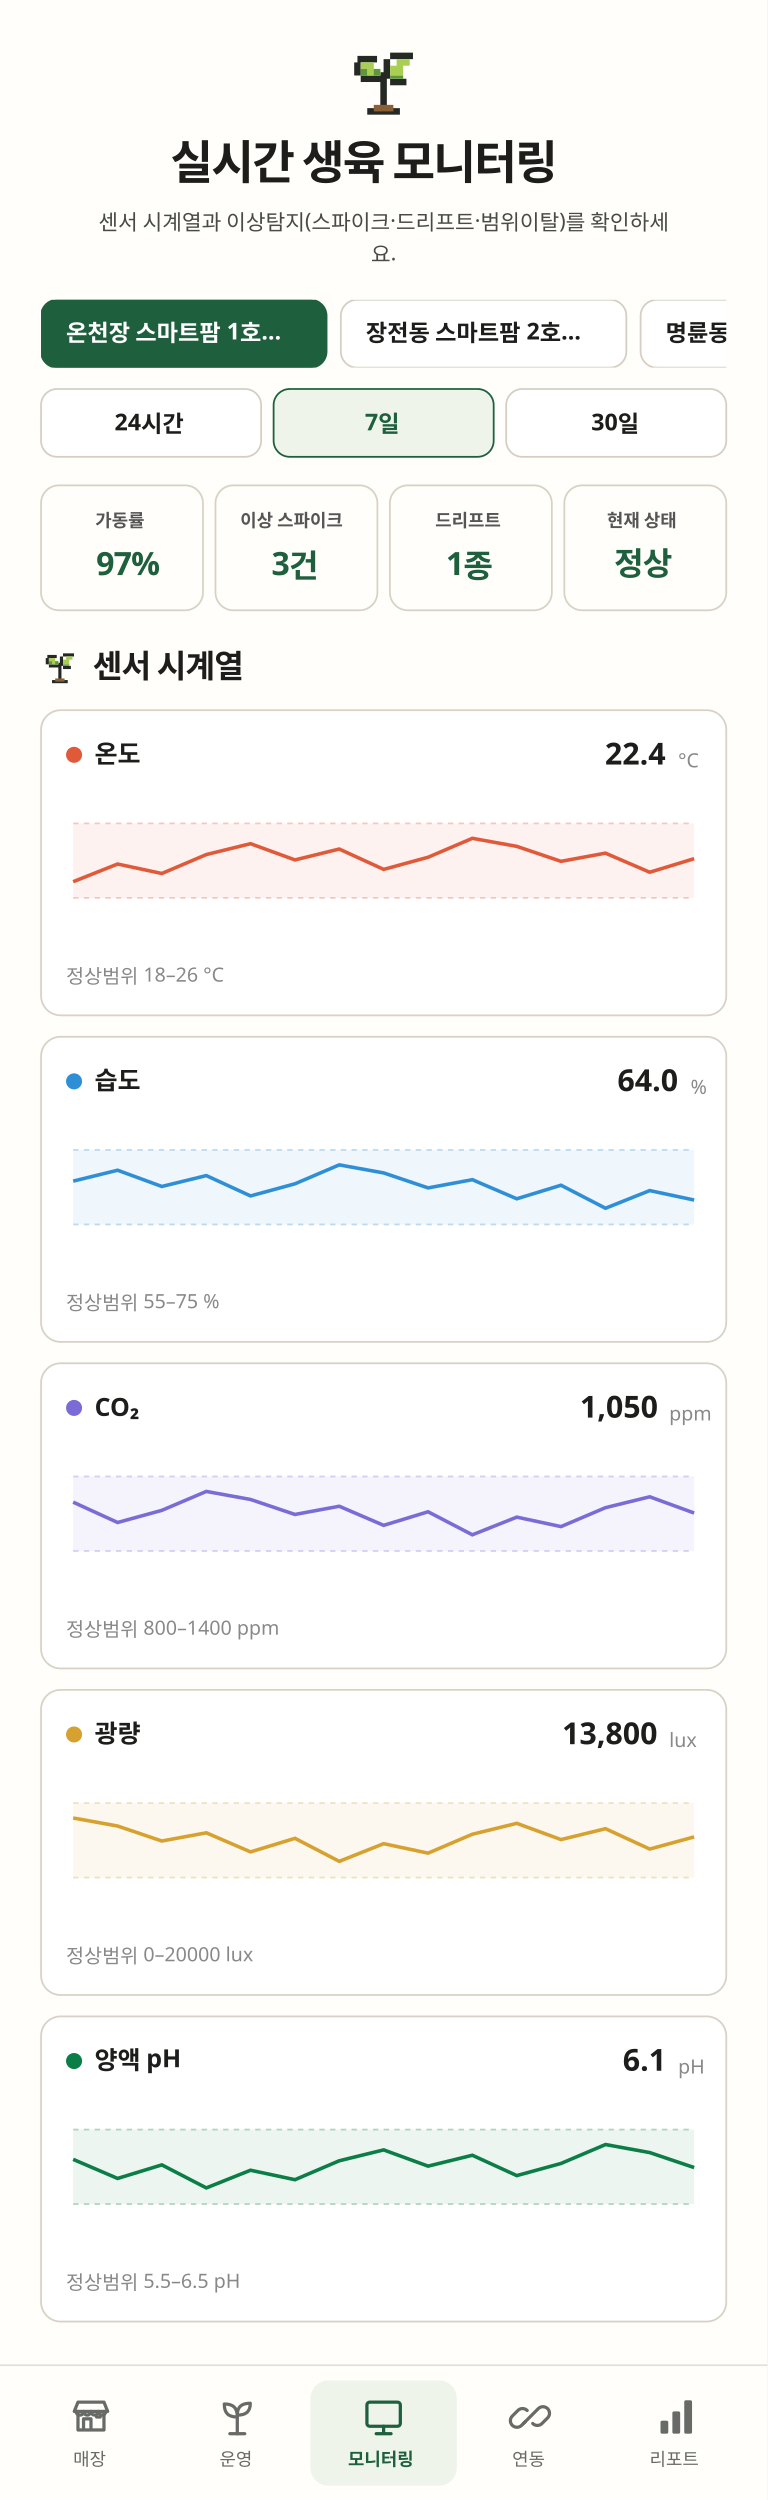
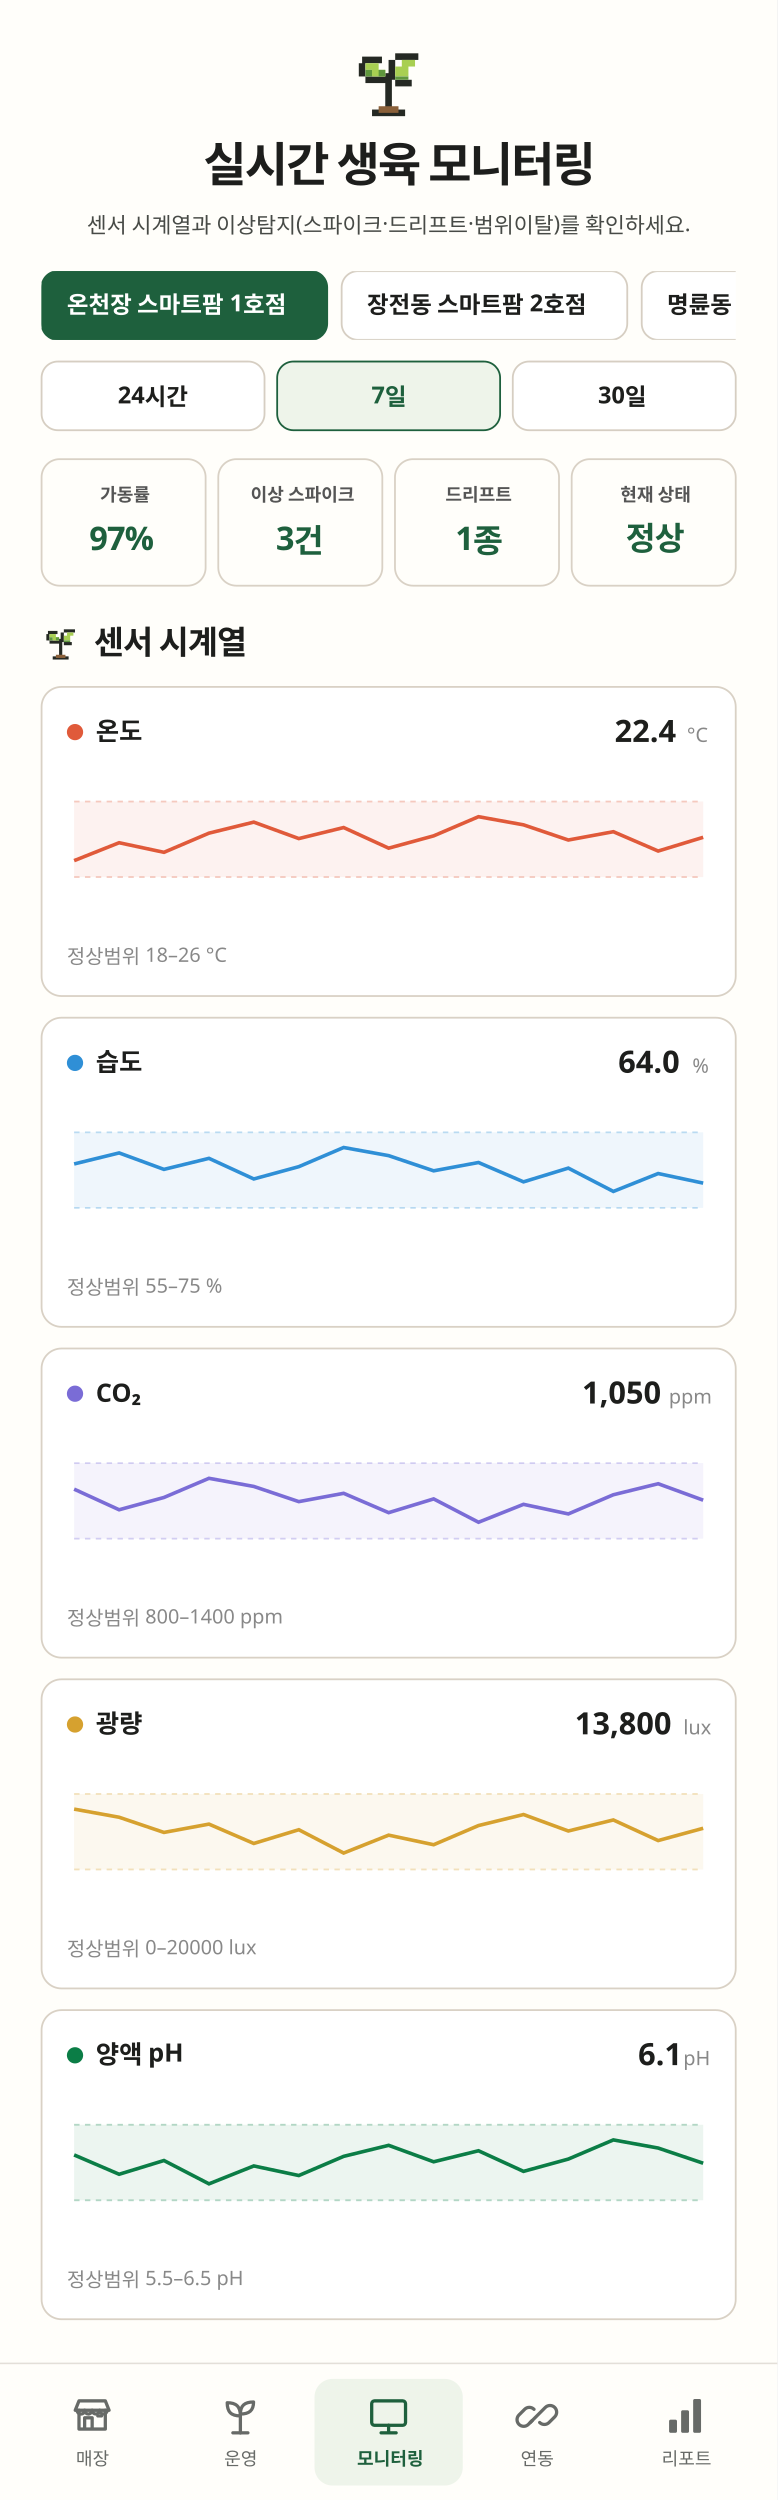
- <svg xmlns="http://www.w3.org/2000/svg" width="430" height="1401" viewBox="0 0 430 1401" font-family="Pretendard, 'Noto Sans KR', 'Apple SD Gothic Neo', 'Malgun Gothic', sans-serif">
-   <rect x="0" y="0" width="430" height="1401" fill="#fffefa" />
+ <svg xmlns="http://www.w3.org/2000/svg" width="430" height="1383" viewBox="0 0 430 1383" font-family="Pretendard, 'Noto Sans KR', 'Apple SD Gothic Neo', 'Malgun Gothic', sans-serif">
+   <rect x="0" y="0" width="430" height="1383" fill="#fffefa" />
  <g transform="translate(193 24) scale(1.83 1.83)">
    <path fill="#252923" d="M11 9h2v11h-2zM4 4h6v2H4zm-1 2h2v4H3zm2 4h6v2H5zm9-7h7v2h-7zm-2 2h2v6h-2zm2 6h5v2h-5zM7 20h10v2H7z" />
    <path fill="#a8cf52" d="M5 6h4v2H5zm2 2h4v2H7zm9-3h4v2h-4zm-2 2h4v3h-4z" />
    <path fill="#5f973d" d="M5 8h2v2H5zm4 0h2v2H9zm5 2h4v1h-4z" />
    <path fill="#8a6039" d="M9 19h6v2H9z" />
  </g>
-   <text x="95.5" y="100.32" font-family="Pretendard, 'Noto Sans KR', 'Apple SD Gothic Neo', 'Malgun Gothic', sans-serif" font-size="26" font-weight="700" fill="#1d1e1c" text-anchor="start" letter-spacing="-1">실시간 생육 모니터링</text>
-   <text x="215" y="128.84" font-family="Pretendard, 'Noto Sans KR', 'Apple SD Gothic Neo', 'Malgun Gothic', sans-serif" font-size="12" font-weight="400" fill="#474a46" text-anchor="middle">센서 시계열과 이상탐지(스파이크·드리프트·범위이탈)를 확인하세</text>
-   <text x="215" y="146.84" font-family="Pretendard, 'Noto Sans KR', 'Apple SD Gothic Neo', 'Malgun Gothic', sans-serif" font-size="12" font-weight="400" fill="#474a46" text-anchor="middle">요.</text>
+   <text x="112.5" y="100.32" font-family="Pretendard, 'Noto Sans KR', 'Apple SD Gothic Neo', 'Malgun Gothic', sans-serif" font-size="26" font-weight="700" fill="#1d1e1c" text-anchor="start" letter-spacing="-1">실시간 생육 모니터링</text>
+   <text x="215" y="128.84" font-family="Pretendard, 'Noto Sans KR', 'Apple SD Gothic Neo', 'Malgun Gothic', sans-serif" font-size="12" font-weight="400" fill="#474a46" text-anchor="middle">센서 시계열과 이상탐지(스파이크·드리프트·범위이탈)를 확인하세요.</text>
  <clipPath id="clip1">
-     <rect x="23" y="168" width="384" height="38" />
+     <rect x="23" y="150" width="384" height="38" />
  </clipPath>
  <g clip-path="url(#clip1)">
-     <rect x="23" y="168" width="160" height="38" rx="9" fill="#1e603d" stroke="#1e603d" stroke-width="1" />
-     <text x="37" y="191.16" font-family="Pretendard, 'Noto Sans KR', 'Apple SD Gothic Neo', 'Malgun Gothic', sans-serif" font-size="13" font-weight="700" fill="#ffffff" text-anchor="start">온천장 스마트팜 1호…</text>
-     <rect x="191" y="168" width="160" height="38" rx="9" fill="#ffffff" stroke="#d6cec2" stroke-width="1" />
-     <text x="205" y="191.16" font-family="Pretendard, 'Noto Sans KR', 'Apple SD Gothic Neo', 'Malgun Gothic', sans-serif" font-size="13" font-weight="600" fill="#1d1e1c" text-anchor="start">장전동 스마트팜 2호…</text>
-     <rect x="359" y="168" width="160" height="38" rx="9" fill="#ffffff" stroke="#d6cec2" stroke-width="1" />
-     <text x="373" y="191.16" font-family="Pretendard, 'Noto Sans KR', 'Apple SD Gothic Neo', 'Malgun Gothic', sans-serif" font-size="13" font-weight="600" fill="#1d1e1c" text-anchor="start">명륜동 스마트팜 3호…</text>
+     <rect x="23" y="150" width="158" height="38" rx="9" fill="#1e603d" stroke="#1e603d" stroke-width="1" />
+     <text x="37" y="173.16" font-family="Pretendard, 'Noto Sans KR', 'Apple SD Gothic Neo', 'Malgun Gothic', sans-serif" font-size="13" font-weight="700" fill="#ffffff" text-anchor="start">온천장 스마트팜 1호점</text>
+     <rect x="189" y="150" width="158" height="38" rx="9" fill="#ffffff" stroke="#d6cec2" stroke-width="1" />
+     <text x="203" y="173.16" font-family="Pretendard, 'Noto Sans KR', 'Apple SD Gothic Neo', 'Malgun Gothic', sans-serif" font-size="13" font-weight="600" fill="#1d1e1c" text-anchor="start">장전동 스마트팜 2호점</text>
+     <rect x="355" y="150" width="158" height="38" rx="9" fill="#ffffff" stroke="#d6cec2" stroke-width="1" />
+     <text x="369" y="173.16" font-family="Pretendard, 'Noto Sans KR', 'Apple SD Gothic Neo', 'Malgun Gothic', sans-serif" font-size="13" font-weight="600" fill="#1d1e1c" text-anchor="start">명륜동 스마트팜 3호점</text>
  </g>
-   <rect x="23" y="218" width="123.33" height="38" rx="9" fill="#ffffff" stroke="#d6cec2" stroke-width="1" />
-   <text x="64.17" y="241.16" font-family="Pretendard, 'Noto Sans KR', 'Apple SD Gothic Neo', 'Malgun Gothic', sans-serif" font-size="13" font-weight="600" fill="#1d1e1c" text-anchor="start">24시간</text>
-   <rect x="153.33" y="218" width="123.33" height="38" rx="9" fill="#eef4ea" stroke="#1e603d" stroke-width="1" />
-   <text x="204.5" y="241.16" font-family="Pretendard, 'Noto Sans KR', 'Apple SD Gothic Neo', 'Malgun Gothic', sans-serif" font-size="13" font-weight="700" fill="#1e603d" text-anchor="start">7일</text>
-   <rect x="283.67" y="218" width="123.33" height="38" rx="9" fill="#ffffff" stroke="#d6cec2" stroke-width="1" />
-   <text x="331.33" y="241.16" font-family="Pretendard, 'Noto Sans KR', 'Apple SD Gothic Neo', 'Malgun Gothic', sans-serif" font-size="13" font-weight="600" fill="#1d1e1c" text-anchor="start">30일</text>
-   <rect x="23" y="272" width="90.75" height="70" rx="10" fill="#fffefa" stroke="#d9d1c5" stroke-width="1" />
-   <text x="53.38" y="295.2" font-family="Pretendard, 'Noto Sans KR', 'Apple SD Gothic Neo', 'Malgun Gothic', sans-serif" font-size="10" font-weight="600" fill="#555555" text-anchor="start">가동률</text>
-   <text x="53.88" y="322.26" font-family="Pretendard, 'Noto Sans KR', 'Apple SD Gothic Neo', 'Malgun Gothic', sans-serif" font-size="18" font-weight="700" fill="#1e603d" text-anchor="start" letter-spacing="-0.5">97%</text>
-   <rect x="120.75" y="272" width="90.75" height="70" rx="10" fill="#fffefa" stroke="#d9d1c5" stroke-width="1" />
-   <text x="134.63" y="295.2" font-family="Pretendard, 'Noto Sans KR', 'Apple SD Gothic Neo', 'Malgun Gothic', sans-serif" font-size="10" font-weight="600" fill="#555555" text-anchor="start">이상 스파이크</text>
-   <text x="152.13" y="322.26" font-family="Pretendard, 'Noto Sans KR', 'Apple SD Gothic Neo', 'Malgun Gothic', sans-serif" font-size="18" font-weight="700" fill="#1e603d" text-anchor="start" letter-spacing="-0.5">3건</text>
-   <rect x="218.5" y="272" width="90.75" height="70" rx="10" fill="#fffefa" stroke="#d9d1c5" stroke-width="1" />
-   <text x="243.88" y="295.2" font-family="Pretendard, 'Noto Sans KR', 'Apple SD Gothic Neo', 'Malgun Gothic', sans-serif" font-size="10" font-weight="600" fill="#555555" text-anchor="start">드리프트</text>
-   <text x="249.88" y="322.26" font-family="Pretendard, 'Noto Sans KR', 'Apple SD Gothic Neo', 'Malgun Gothic', sans-serif" font-size="18" font-weight="700" fill="#1e603d" text-anchor="start" letter-spacing="-0.5">1종</text>
-   <rect x="316.25" y="272" width="90.75" height="70" rx="10" fill="#fffefa" stroke="#d9d1c5" stroke-width="1" />
-   <text x="340.13" y="295.2" font-family="Pretendard, 'Noto Sans KR', 'Apple SD Gothic Neo', 'Malgun Gothic', sans-serif" font-size="10" font-weight="600" fill="#555555" text-anchor="start">현재 상태</text>
-   <text x="344.13" y="322.26" font-family="Pretendard, 'Noto Sans KR', 'Apple SD Gothic Neo', 'Malgun Gothic', sans-serif" font-size="18" font-weight="700" fill="#1e603d" text-anchor="start" letter-spacing="-0.5">정상</text>
-   <g transform="translate(23 363.5) scale(0.88 0.88)">
+   <rect x="23" y="200" width="123.33" height="38" rx="9" fill="#ffffff" stroke="#d6cec2" stroke-width="1" />
+   <text x="65.17" y="223.16" font-family="Pretendard, 'Noto Sans KR', 'Apple SD Gothic Neo', 'Malgun Gothic', sans-serif" font-size="13" font-weight="600" fill="#1d1e1c" text-anchor="start">24시간</text>
+   <rect x="153.33" y="200" width="123.33" height="38" rx="9" fill="#eef4ea" stroke="#1e603d" stroke-width="1" />
+   <text x="205.5" y="223.16" font-family="Pretendard, 'Noto Sans KR', 'Apple SD Gothic Neo', 'Malgun Gothic', sans-serif" font-size="13" font-weight="700" fill="#1e603d" text-anchor="start">7일</text>
+   <rect x="283.67" y="200" width="123.33" height="38" rx="9" fill="#ffffff" stroke="#d6cec2" stroke-width="1" />
+   <text x="330.83" y="223.16" font-family="Pretendard, 'Noto Sans KR', 'Apple SD Gothic Neo', 'Malgun Gothic', sans-serif" font-size="13" font-weight="600" fill="#1d1e1c" text-anchor="start">30일</text>
+   <rect x="23" y="254" width="90.75" height="70" rx="10" fill="#fffefa" stroke="#d9d1c5" stroke-width="1" />
+   <text x="55.38" y="277.2" font-family="Pretendard, 'Noto Sans KR', 'Apple SD Gothic Neo', 'Malgun Gothic', sans-serif" font-size="10" font-weight="600" fill="#555555" text-anchor="start">가동률</text>
+   <text x="49.38" y="304.26" font-family="Pretendard, 'Noto Sans KR', 'Apple SD Gothic Neo', 'Malgun Gothic', sans-serif" font-size="18" font-weight="700" fill="#1e603d" text-anchor="start" letter-spacing="-0.5">97%</text>
+   <rect x="120.75" y="254" width="90.75" height="70" rx="10" fill="#fffefa" stroke="#d9d1c5" stroke-width="1" />
+   <text x="138.63" y="277.2" font-family="Pretendard, 'Noto Sans KR', 'Apple SD Gothic Neo', 'Malgun Gothic', sans-serif" font-size="10" font-weight="600" fill="#555555" text-anchor="start">이상 스파이크</text>
+   <text x="152.63" y="304.26" font-family="Pretendard, 'Noto Sans KR', 'Apple SD Gothic Neo', 'Malgun Gothic', sans-serif" font-size="18" font-weight="700" fill="#1e603d" text-anchor="start" letter-spacing="-0.5">3건</text>
+   <rect x="218.5" y="254" width="90.75" height="70" rx="10" fill="#fffefa" stroke="#d9d1c5" stroke-width="1" />
+   <text x="246.38" y="277.2" font-family="Pretendard, 'Noto Sans KR', 'Apple SD Gothic Neo', 'Malgun Gothic', sans-serif" font-size="10" font-weight="600" fill="#555555" text-anchor="start">드리프트</text>
+   <text x="251.88" y="304.26" font-family="Pretendard, 'Noto Sans KR', 'Apple SD Gothic Neo', 'Malgun Gothic', sans-serif" font-size="18" font-weight="700" fill="#1e603d" text-anchor="start" letter-spacing="-0.5">1종</text>
+   <rect x="316.25" y="254" width="90.75" height="70" rx="10" fill="#fffefa" stroke="#d9d1c5" stroke-width="1" />
+   <text x="343.13" y="277.2" font-family="Pretendard, 'Noto Sans KR', 'Apple SD Gothic Neo', 'Malgun Gothic', sans-serif" font-size="10" font-weight="600" fill="#555555" text-anchor="start">현재 상태</text>
+   <text x="346.13" y="304.26" font-family="Pretendard, 'Noto Sans KR', 'Apple SD Gothic Neo', 'Malgun Gothic', sans-serif" font-size="18" font-weight="700" fill="#1e603d" text-anchor="start" letter-spacing="-0.5">정상</text>
+   <g transform="translate(23 345.5) scale(0.88 0.88)">
    <path fill="#252923" d="M11 9h2v11h-2zM4 4h6v2H4zm-1 2h2v4H3zm2 4h6v2H5zm9-7h7v2h-7zm-2 2h2v6h-2zm2 6h5v2h-5zM7 20h10v2H7z" />
    <path fill="#a8cf52" d="M5 6h4v2H5zm2 2h4v2H7zm9-3h4v2h-4zm-2 2h4v3h-4z" />
    <path fill="#5f973d" d="M5 8h2v2H5zm4 0h2v2H9zm5 2h4v1h-4z" />
    <path fill="#8a6039" d="M9 19h6v2H9z" />
  </g>
-   <text x="52" y="379.76" font-family="Pretendard, 'Noto Sans KR', 'Apple SD Gothic Neo', 'Malgun Gothic', sans-serif" font-size="18" font-weight="600" fill="#1d1e1c" text-anchor="start" letter-spacing="-0.45">센서 시계열</text>
-   <rect x="23" y="398" width="384" height="171" rx="11" fill="#ffffff" stroke="#d9d1c5" stroke-width="1" />
-   <rect x="37" y="418.5" width="9" height="9" rx="5" fill="#e05a3a" />
-   <text x="53" y="427.48" font-family="Pretendard, 'Noto Sans KR', 'Apple SD Gothic Neo', 'Malgun Gothic', sans-serif" font-size="14" font-weight="700" fill="#1d1e1c" text-anchor="start">온도</text>
-   <text x="339" y="428.44" font-family="Pretendard, 'Noto Sans KR', 'Apple SD Gothic Neo', 'Malgun Gothic', sans-serif" font-size="17" font-weight="700" fill="#1d1e1c" text-anchor="start">22.4</text>
-   <text x="380" y="430.02" font-family="Pretendard, 'Noto Sans KR', 'Apple SD Gothic Neo', 'Malgun Gothic', sans-serif" font-size="11" font-weight="500" fill="#888888" text-anchor="start">°C</text>
-   <g transform="translate(37 442) scale(1 1)">
+   <text x="52" y="361.76" font-family="Pretendard, 'Noto Sans KR', 'Apple SD Gothic Neo', 'Malgun Gothic', sans-serif" font-size="18" font-weight="600" fill="#1d1e1c" text-anchor="start" letter-spacing="-0.45">센서 시계열</text>
+   <rect x="23" y="380" width="384" height="171" rx="11" fill="#ffffff" stroke="#d9d1c5" stroke-width="1" />
+   <rect x="37" y="400.5" width="9" height="9" rx="5" fill="#e05a3a" />
+   <text x="53" y="409.48" font-family="Pretendard, 'Noto Sans KR', 'Apple SD Gothic Neo', 'Malgun Gothic', sans-serif" font-size="14" font-weight="700" fill="#1d1e1c" text-anchor="start">온도</text>
+   <text x="340" y="410.44" font-family="Pretendard, 'Noto Sans KR', 'Apple SD Gothic Neo', 'Malgun Gothic', sans-serif" font-size="17" font-weight="700" fill="#1d1e1c" text-anchor="start">22.4</text>
+   <text x="380" y="410.44" font-family="Pretendard, 'Noto Sans KR', 'Apple SD Gothic Neo', 'Malgun Gothic', sans-serif" font-size="11" font-weight="500" fill="#888888" text-anchor="start">°C</text>
+   <g transform="translate(37 424) scale(1 1)">
    <rect x="4" y="19.4" width="348" height="41.8" fill="#e05a3a" opacity="0.08" />
    <line x1="4" y1="19.4" x2="352" y2="19.4" stroke="#e05a3a" stroke-width="1" stroke-dasharray="3,3" opacity="0.3" />
    <line x1="4" y1="61.2" x2="352" y2="61.2" stroke="#e05a3a" stroke-width="1" stroke-dasharray="3,3" opacity="0.3" />
    <path d="M4.0 52.1 L28.9 42.2 L53.7 47.5 L78.6 36.9 L103.4 30.8 L128.3 39.9 L153.1 33.8 L178.0 45.2 L202.9 38.4 L227.7 27.8 L252.6 32.3 L277.4 40.7 L302.3 36.1 L327.1 46.8 L352.0 39.2" stroke="#e05a3a" stroke-width="2" fill="none" />
  </g>
-   <text x="37" y="551.02" font-family="Pretendard, 'Noto Sans KR', 'Apple SD Gothic Neo', 'Malgun Gothic', sans-serif" font-size="11" font-weight="400" fill="#888888" text-anchor="start">정상범위 18–26 °C</text>
-   <rect x="23" y="581" width="384" height="171" rx="11" fill="#ffffff" stroke="#d9d1c5" stroke-width="1" />
-   <rect x="37" y="601.5" width="9" height="9" rx="5" fill="#2f8fd6" />
-   <text x="53" y="610.48" font-family="Pretendard, 'Noto Sans KR', 'Apple SD Gothic Neo', 'Malgun Gothic', sans-serif" font-size="14" font-weight="700" fill="#1d1e1c" text-anchor="start">습도</text>
-   <text x="346" y="611.44" font-family="Pretendard, 'Noto Sans KR', 'Apple SD Gothic Neo', 'Malgun Gothic', sans-serif" font-size="17" font-weight="700" fill="#1d1e1c" text-anchor="start">64.0</text>
-   <text x="387" y="613.02" font-family="Pretendard, 'Noto Sans KR', 'Apple SD Gothic Neo', 'Malgun Gothic', sans-serif" font-size="11" font-weight="500" fill="#888888" text-anchor="start">%</text>
-   <g transform="translate(37 625) scale(1 1)">
+   <text x="37" y="533.02" font-family="Pretendard, 'Noto Sans KR', 'Apple SD Gothic Neo', 'Malgun Gothic', sans-serif" font-size="11" font-weight="400" fill="#888888" text-anchor="start">정상범위 18–26 °C</text>
+   <rect x="23" y="563" width="384" height="171" rx="11" fill="#ffffff" stroke="#d9d1c5" stroke-width="1" />
+   <rect x="37" y="583.5" width="9" height="9" rx="5" fill="#2f8fd6" />
+   <text x="53" y="592.48" font-family="Pretendard, 'Noto Sans KR', 'Apple SD Gothic Neo', 'Malgun Gothic', sans-serif" font-size="14" font-weight="700" fill="#1d1e1c" text-anchor="start">습도</text>
+   <text x="342" y="593.44" font-family="Pretendard, 'Noto Sans KR', 'Apple SD Gothic Neo', 'Malgun Gothic', sans-serif" font-size="17" font-weight="700" fill="#1d1e1c" text-anchor="start">64.0</text>
+   <text x="383" y="593.44" font-family="Pretendard, 'Noto Sans KR', 'Apple SD Gothic Neo', 'Malgun Gothic', sans-serif" font-size="11" font-weight="500" fill="#888888" text-anchor="start">%</text>
+   <g transform="translate(37 607) scale(1 1)">
    <rect x="4" y="19.4" width="348" height="41.8" fill="#2f8fd6" opacity="0.08" />
    <line x1="4" y1="19.4" x2="352" y2="19.4" stroke="#2f8fd6" stroke-width="1" stroke-dasharray="3,3" opacity="0.3" />
    <line x1="4" y1="61.2" x2="352" y2="61.2" stroke="#2f8fd6" stroke-width="1" stroke-dasharray="3,3" opacity="0.3" />
    <path d="M4.0 36.9 L28.9 30.8 L53.7 39.9 L78.6 33.8 L103.4 45.2 L128.3 38.4 L153.1 27.8 L178.0 32.3 L202.9 40.7 L227.7 36.1 L252.6 46.8 L277.4 39.2 L302.3 52.1 L327.1 42.2 L352.0 47.5" stroke="#2f8fd6" stroke-width="2" fill="none" />
  </g>
-   <text x="37" y="734.02" font-family="Pretendard, 'Noto Sans KR', 'Apple SD Gothic Neo', 'Malgun Gothic', sans-serif" font-size="11" font-weight="400" fill="#888888" text-anchor="start">정상범위 55–75 %</text>
-   <rect x="23" y="764" width="384" height="171" rx="11" fill="#ffffff" stroke="#d9d1c5" stroke-width="1" />
-   <rect x="37" y="784.5" width="9" height="9" rx="5" fill="#7a6cd6" />
-   <text x="53" y="793.48" font-family="Pretendard, 'Noto Sans KR', 'Apple SD Gothic Neo', 'Malgun Gothic', sans-serif" font-size="14" font-weight="700" fill="#1d1e1c" text-anchor="start">CO₂</text>
-   <text x="325" y="794.44" font-family="Pretendard, 'Noto Sans KR', 'Apple SD Gothic Neo', 'Malgun Gothic', sans-serif" font-size="17" font-weight="700" fill="#1d1e1c" text-anchor="start">1,050</text>
-   <text x="375" y="796.02" font-family="Pretendard, 'Noto Sans KR', 'Apple SD Gothic Neo', 'Malgun Gothic', sans-serif" font-size="11" font-weight="500" fill="#888888" text-anchor="start">ppm</text>
-   <g transform="translate(37 808) scale(1 1)">
+   <text x="37" y="716.02" font-family="Pretendard, 'Noto Sans KR', 'Apple SD Gothic Neo', 'Malgun Gothic', sans-serif" font-size="11" font-weight="400" fill="#888888" text-anchor="start">정상범위 55–75 %</text>
+   <rect x="23" y="746" width="384" height="171" rx="11" fill="#ffffff" stroke="#d9d1c5" stroke-width="1" />
+   <rect x="37" y="766.5" width="9" height="9" rx="5" fill="#7a6cd6" />
+   <text x="53" y="775.48" font-family="Pretendard, 'Noto Sans KR', 'Apple SD Gothic Neo', 'Malgun Gothic', sans-serif" font-size="14" font-weight="700" fill="#1d1e1c" text-anchor="start">CO₂</text>
+   <text x="322" y="776.44" font-family="Pretendard, 'Noto Sans KR', 'Apple SD Gothic Neo', 'Malgun Gothic', sans-serif" font-size="17" font-weight="700" fill="#1d1e1c" text-anchor="start">1,050</text>
+   <text x="370" y="776.44" font-family="Pretendard, 'Noto Sans KR', 'Apple SD Gothic Neo', 'Malgun Gothic', sans-serif" font-size="11" font-weight="500" fill="#888888" text-anchor="start">ppm</text>
+   <g transform="translate(37 790) scale(1 1)">
    <rect x="4" y="19.4" width="348" height="41.8" fill="#7a6cd6" opacity="0.08" />
    <line x1="4" y1="19.4" x2="352" y2="19.4" stroke="#7a6cd6" stroke-width="1" stroke-dasharray="3,3" opacity="0.3" />
    <line x1="4" y1="61.2" x2="352" y2="61.2" stroke="#7a6cd6" stroke-width="1" stroke-dasharray="3,3" opacity="0.3" />
    <path d="M4.0 33.8 L28.9 45.2 L53.7 38.4 L78.6 27.8 L103.4 32.3 L128.3 40.7 L153.1 36.1 L178.0 46.8 L202.9 39.2 L227.7 52.1 L252.6 42.2 L277.4 47.5 L302.3 36.9 L327.1 30.8 L352.0 39.9" stroke="#7a6cd6" stroke-width="2" fill="none" />
  </g>
-   <text x="37" y="917.02" font-family="Pretendard, 'Noto Sans KR', 'Apple SD Gothic Neo', 'Malgun Gothic', sans-serif" font-size="11" font-weight="400" fill="#888888" text-anchor="start">정상범위 800–1400 ppm</text>
-   <rect x="23" y="947" width="384" height="171" rx="11" fill="#ffffff" stroke="#d9d1c5" stroke-width="1" />
-   <rect x="37" y="967.5" width="9" height="9" rx="5" fill="#d6a12f" />
-   <text x="53" y="976.48" font-family="Pretendard, 'Noto Sans KR', 'Apple SD Gothic Neo', 'Malgun Gothic', sans-serif" font-size="14" font-weight="700" fill="#1d1e1c" text-anchor="start">광량</text>
-   <text x="315" y="977.44" font-family="Pretendard, 'Noto Sans KR', 'Apple SD Gothic Neo', 'Malgun Gothic', sans-serif" font-size="17" font-weight="700" fill="#1d1e1c" text-anchor="start">13,800</text>
-   <text x="375" y="979.02" font-family="Pretendard, 'Noto Sans KR', 'Apple SD Gothic Neo', 'Malgun Gothic', sans-serif" font-size="11" font-weight="500" fill="#888888" text-anchor="start">lux</text>
-   <g transform="translate(37 991) scale(1 1)">
+   <text x="37" y="899.02" font-family="Pretendard, 'Noto Sans KR', 'Apple SD Gothic Neo', 'Malgun Gothic', sans-serif" font-size="11" font-weight="400" fill="#888888" text-anchor="start">정상범위 800–1400 ppm</text>
+   <rect x="23" y="929" width="384" height="171" rx="11" fill="#ffffff" stroke="#d9d1c5" stroke-width="1" />
+   <rect x="37" y="949.5" width="9" height="9" rx="5" fill="#d6a12f" />
+   <text x="53" y="958.48" font-family="Pretendard, 'Noto Sans KR', 'Apple SD Gothic Neo', 'Malgun Gothic', sans-serif" font-size="14" font-weight="700" fill="#1d1e1c" text-anchor="start">광량</text>
+   <text x="318" y="959.44" font-family="Pretendard, 'Noto Sans KR', 'Apple SD Gothic Neo', 'Malgun Gothic', sans-serif" font-size="17" font-weight="700" fill="#1d1e1c" text-anchor="start">13,800</text>
+   <text x="378" y="959.44" font-family="Pretendard, 'Noto Sans KR', 'Apple SD Gothic Neo', 'Malgun Gothic', sans-serif" font-size="11" font-weight="500" fill="#888888" text-anchor="start">lux</text>
+   <g transform="translate(37 973) scale(1 1)">
    <rect x="4" y="19.4" width="348" height="41.8" fill="#d6a12f" opacity="0.08" />
    <line x1="4" y1="19.4" x2="352" y2="19.4" stroke="#d6a12f" stroke-width="1" stroke-dasharray="3,3" opacity="0.3" />
    <line x1="4" y1="61.2" x2="352" y2="61.2" stroke="#d6a12f" stroke-width="1" stroke-dasharray="3,3" opacity="0.3" />
    <path d="M4.0 27.8 L28.9 32.3 L53.7 40.7 L78.6 36.1 L103.4 46.8 L128.3 39.2 L153.1 52.1 L178.0 42.2 L202.9 47.5 L227.7 36.9 L252.6 30.8 L277.4 39.9 L302.3 33.8 L327.1 45.2 L352.0 38.4" stroke="#d6a12f" stroke-width="2" fill="none" />
  </g>
-   <text x="37" y="1100.02" font-family="Pretendard, 'Noto Sans KR', 'Apple SD Gothic Neo', 'Malgun Gothic', sans-serif" font-size="11" font-weight="400" fill="#888888" text-anchor="start">정상범위 0–20000 lux</text>
-   <rect x="23" y="1130" width="384" height="171" rx="11" fill="#ffffff" stroke="#d9d1c5" stroke-width="1" />
-   <rect x="37" y="1150.5" width="9" height="9" rx="5" fill="#0b7d46" />
-   <text x="53" y="1159.48" font-family="Pretendard, 'Noto Sans KR', 'Apple SD Gothic Neo', 'Malgun Gothic', sans-serif" font-size="14" font-weight="700" fill="#1d1e1c" text-anchor="start">양액 pH</text>
-   <text x="349" y="1160.44" font-family="Pretendard, 'Noto Sans KR', 'Apple SD Gothic Neo', 'Malgun Gothic', sans-serif" font-size="17" font-weight="700" fill="#1d1e1c" text-anchor="start">6.1</text>
-   <text x="380" y="1162.02" font-family="Pretendard, 'Noto Sans KR', 'Apple SD Gothic Neo', 'Malgun Gothic', sans-serif" font-size="11" font-weight="500" fill="#888888" text-anchor="start">pH</text>
-   <g transform="translate(37 1174) scale(1 1)">
+   <text x="37" y="1082.02" font-family="Pretendard, 'Noto Sans KR', 'Apple SD Gothic Neo', 'Malgun Gothic', sans-serif" font-size="11" font-weight="400" fill="#888888" text-anchor="start">정상범위 0–20000 lux</text>
+   <rect x="23" y="1112" width="384" height="171" rx="11" fill="#ffffff" stroke="#d9d1c5" stroke-width="1" />
+   <rect x="37" y="1132.5" width="9" height="9" rx="5" fill="#0b7d46" />
+   <text x="53" y="1141.48" font-family="Pretendard, 'Noto Sans KR', 'Apple SD Gothic Neo', 'Malgun Gothic', sans-serif" font-size="14" font-weight="700" fill="#1d1e1c" text-anchor="start">양액 pH</text>
+   <text x="353" y="1142.44" font-family="Pretendard, 'Noto Sans KR', 'Apple SD Gothic Neo', 'Malgun Gothic', sans-serif" font-size="17" font-weight="700" fill="#1d1e1c" text-anchor="start">6.1</text>
+   <text x="378" y="1142.44" font-family="Pretendard, 'Noto Sans KR', 'Apple SD Gothic Neo', 'Malgun Gothic', sans-serif" font-size="11" font-weight="500" fill="#888888" text-anchor="start">pH</text>
+   <g transform="translate(37 1156) scale(1 1)">
    <rect x="4" y="19.4" width="348" height="41.8" fill="#0b7d46" opacity="0.08" />
    <line x1="4" y1="19.4" x2="352" y2="19.4" stroke="#0b7d46" stroke-width="1" stroke-dasharray="3,3" opacity="0.3" />
    <line x1="4" y1="61.2" x2="352" y2="61.2" stroke="#0b7d46" stroke-width="1" stroke-dasharray="3,3" opacity="0.3" />
    <path d="M4.0 36.1 L28.9 46.8 L53.7 39.2 L78.6 52.1 L103.4 42.2 L128.3 47.5 L153.1 36.9 L178.0 30.8 L202.9 39.9 L227.7 33.8 L252.6 45.2 L277.4 38.4 L302.3 27.8 L327.1 32.3 L352.0 40.7" stroke="#0b7d46" stroke-width="2" fill="none" />
  </g>
-   <text x="37" y="1283.02" font-family="Pretendard, 'Noto Sans KR', 'Apple SD Gothic Neo', 'Malgun Gothic', sans-serif" font-size="11" font-weight="400" fill="#888888" text-anchor="start">정상범위 5.5–6.5 pH</text>
-   <rect x="0" y="1325" width="430" height="1" fill="#e3dfd8" />
-   <rect x="0" y="1326" width="430" height="75" fill="#fffefa" />
-   <g transform="translate(38.5 1342) scale(1.04 1.04)">
+   <text x="37" y="1265.02" font-family="Pretendard, 'Noto Sans KR', 'Apple SD Gothic Neo', 'Malgun Gothic', sans-serif" font-size="11" font-weight="400" fill="#888888" text-anchor="start">정상범위 5.5–6.5 pH</text>
+   <rect x="0" y="1307" width="430" height="1" fill="#e3dfd8" />
+   <rect x="0" y="1308" width="430" height="75" fill="#fffefa" />
+   <g transform="translate(38.5 1324) scale(1.04 1.04)">
    <g fill="none" stroke="#676a67" stroke-width="1.75" stroke-linecap="round" stroke-linejoin="round">
      <path d="M3 9h18l-2-5H5L3 9Z" />
      <path d="M5 9v10h14V9M8 19v-6h4v6M15 12h2" />
      <path d="M4 9c0 1.2 1 2 2.1 2S8 10.2 8 9c0 1.2 1 2 2 2s2-1 2-2c0 1.2 1 2 2 2s2-1 2-2c0 1.2.9 2 2 2s2-1 2-2" />
    </g>
  </g>
-   <text x="41" y="1381.7" font-family="Pretendard, 'Noto Sans KR', 'Apple SD Gothic Neo', 'Malgun Gothic', sans-serif" font-size="10" font-weight="500" fill="#676a67" text-anchor="start">매장</text>
-   <g transform="translate(120.5 1342) scale(1.04 1.04)">
+   <text x="42" y="1363.7" font-family="Pretendard, 'Noto Sans KR', 'Apple SD Gothic Neo', 'Malgun Gothic', sans-serif" font-size="10" font-weight="500" fill="#676a67" text-anchor="start">매장</text>
+   <g transform="translate(120.5 1324) scale(1.04 1.04)">
    <g fill="none" stroke="#676a67" stroke-width="1.75" stroke-linecap="round" stroke-linejoin="round">
      <path d="M12 21v-9" />
      <path d="M12 12C7 12 5 9.8 5 5c4.8 0 7 2 7 7ZM12 11c0-4.4 2.2-6.4 7-6.4 0 4.5-2.3 6.4-7 6.4Z" />
      <path d="M8 21h8" />
    </g>
  </g>
-   <text x="123" y="1381.7" font-family="Pretendard, 'Noto Sans KR', 'Apple SD Gothic Neo', 'Malgun Gothic', sans-serif" font-size="10" font-weight="500" fill="#676a67" text-anchor="start">운영</text>
-   <rect x="174" y="1334" width="82" height="59" rx="10" fill="#eef4ea" />
-   <g transform="translate(202.5 1342) scale(1.04 1.04)">
+   <text x="124" y="1363.7" font-family="Pretendard, 'Noto Sans KR', 'Apple SD Gothic Neo', 'Malgun Gothic', sans-serif" font-size="10" font-weight="500" fill="#676a67" text-anchor="start">운영</text>
+   <rect x="174" y="1316" width="82" height="59" rx="10" fill="#eef4ea" />
+   <g transform="translate(202.5 1324) scale(1.04 1.04)">
    <g fill="none" stroke="#1e603d" stroke-width="1.75" stroke-linecap="round" stroke-linejoin="round">
      <rect x="3" y="4" width="18" height="13" rx="1.5" />
      <path d="M8 21h8M12 17v4" />
    </g>
  </g>
-   <text x="195" y="1381.7" font-family="Pretendard, 'Noto Sans KR', 'Apple SD Gothic Neo', 'Malgun Gothic', sans-serif" font-size="10" font-weight="700" fill="#1e603d" text-anchor="start">모니터링</text>
-   <g transform="translate(284.5 1342) scale(1.04 1.04)">
+   <text x="197.5" y="1363.7" font-family="Pretendard, 'Noto Sans KR', 'Apple SD Gothic Neo', 'Malgun Gothic', sans-serif" font-size="10" font-weight="700" fill="#1e603d" text-anchor="start">모니터링</text>
+   <g transform="translate(284.5 1324) scale(1.04 1.04)">
    <g fill="none" stroke="#676a67" stroke-width="1.75" stroke-linecap="round" stroke-linejoin="round">
      <path d="m9.5 14.5-2 2a3.5 3.5 0 0 1-5-5l3-3a3.5 3.5 0 0 1 5 0" />
      <path d="m14.5 9.5 2-2a3.5 3.5 0 1 1 5 5l-3 3a3.5 3.5 0 0 1-5 0M8.5 15.5l7-7" />
    </g>
  </g>
-   <text x="287" y="1381.7" font-family="Pretendard, 'Noto Sans KR', 'Apple SD Gothic Neo', 'Malgun Gothic', sans-serif" font-size="10" font-weight="500" fill="#676a67" text-anchor="start">연동</text>
-   <g transform="translate(366.5 1342) scale(1.04 1.04)">
+   <text x="288" y="1363.7" font-family="Pretendard, 'Noto Sans KR', 'Apple SD Gothic Neo', 'Malgun Gothic', sans-serif" font-size="10" font-weight="500" fill="#676a67" text-anchor="start">연동</text>
+   <g transform="translate(366.5 1324) scale(1.04 1.04)">
    <g fill="#676a67">
      <rect x="3.5" y="14" width="4.2" height="7" rx=".8" />
      <rect x="9.9" y="9" width="4.2" height="12" rx=".8" />
      <rect x="16.3" y="3" width="4.2" height="18" rx=".8" />
    </g>
  </g>
-   <text x="364" y="1381.7" font-family="Pretendard, 'Noto Sans KR', 'Apple SD Gothic Neo', 'Malgun Gothic', sans-serif" font-size="10" font-weight="500" fill="#676a67" text-anchor="start">리포트</text>
+   <text x="366" y="1363.7" font-family="Pretendard, 'Noto Sans KR', 'Apple SD Gothic Neo', 'Malgun Gothic', sans-serif" font-size="10" font-weight="500" fill="#676a67" text-anchor="start">리포트</text>
</svg>
